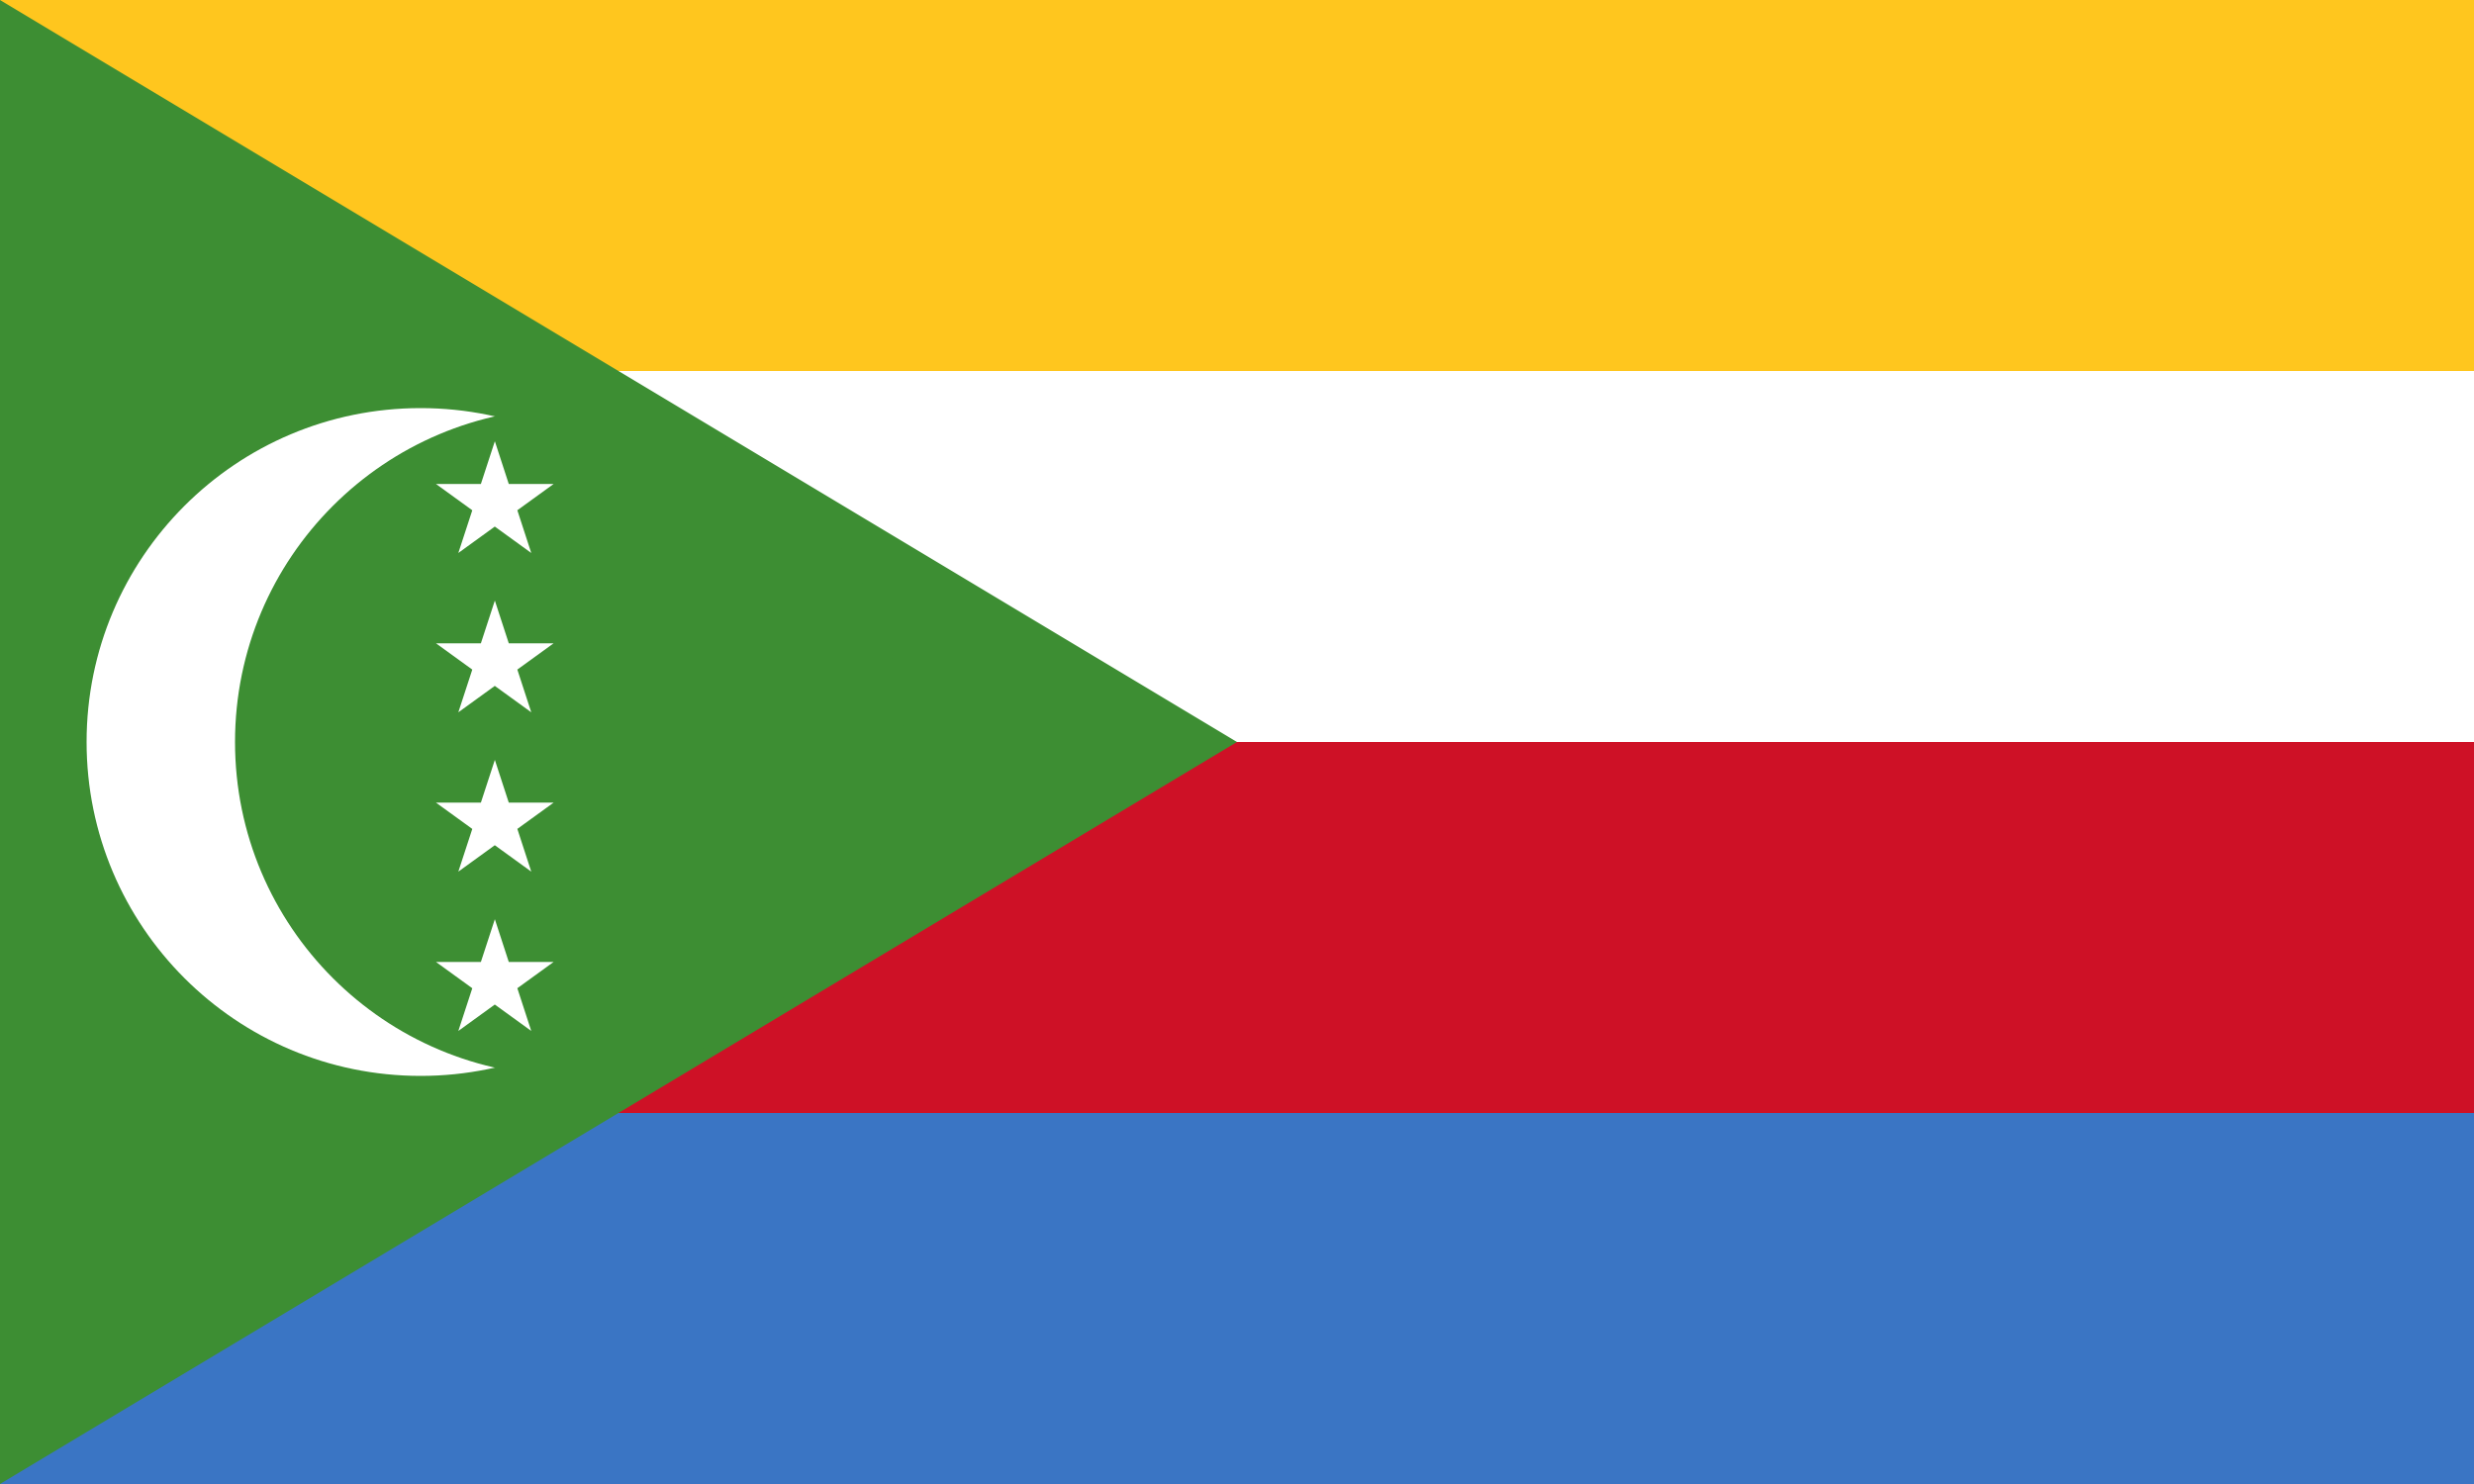
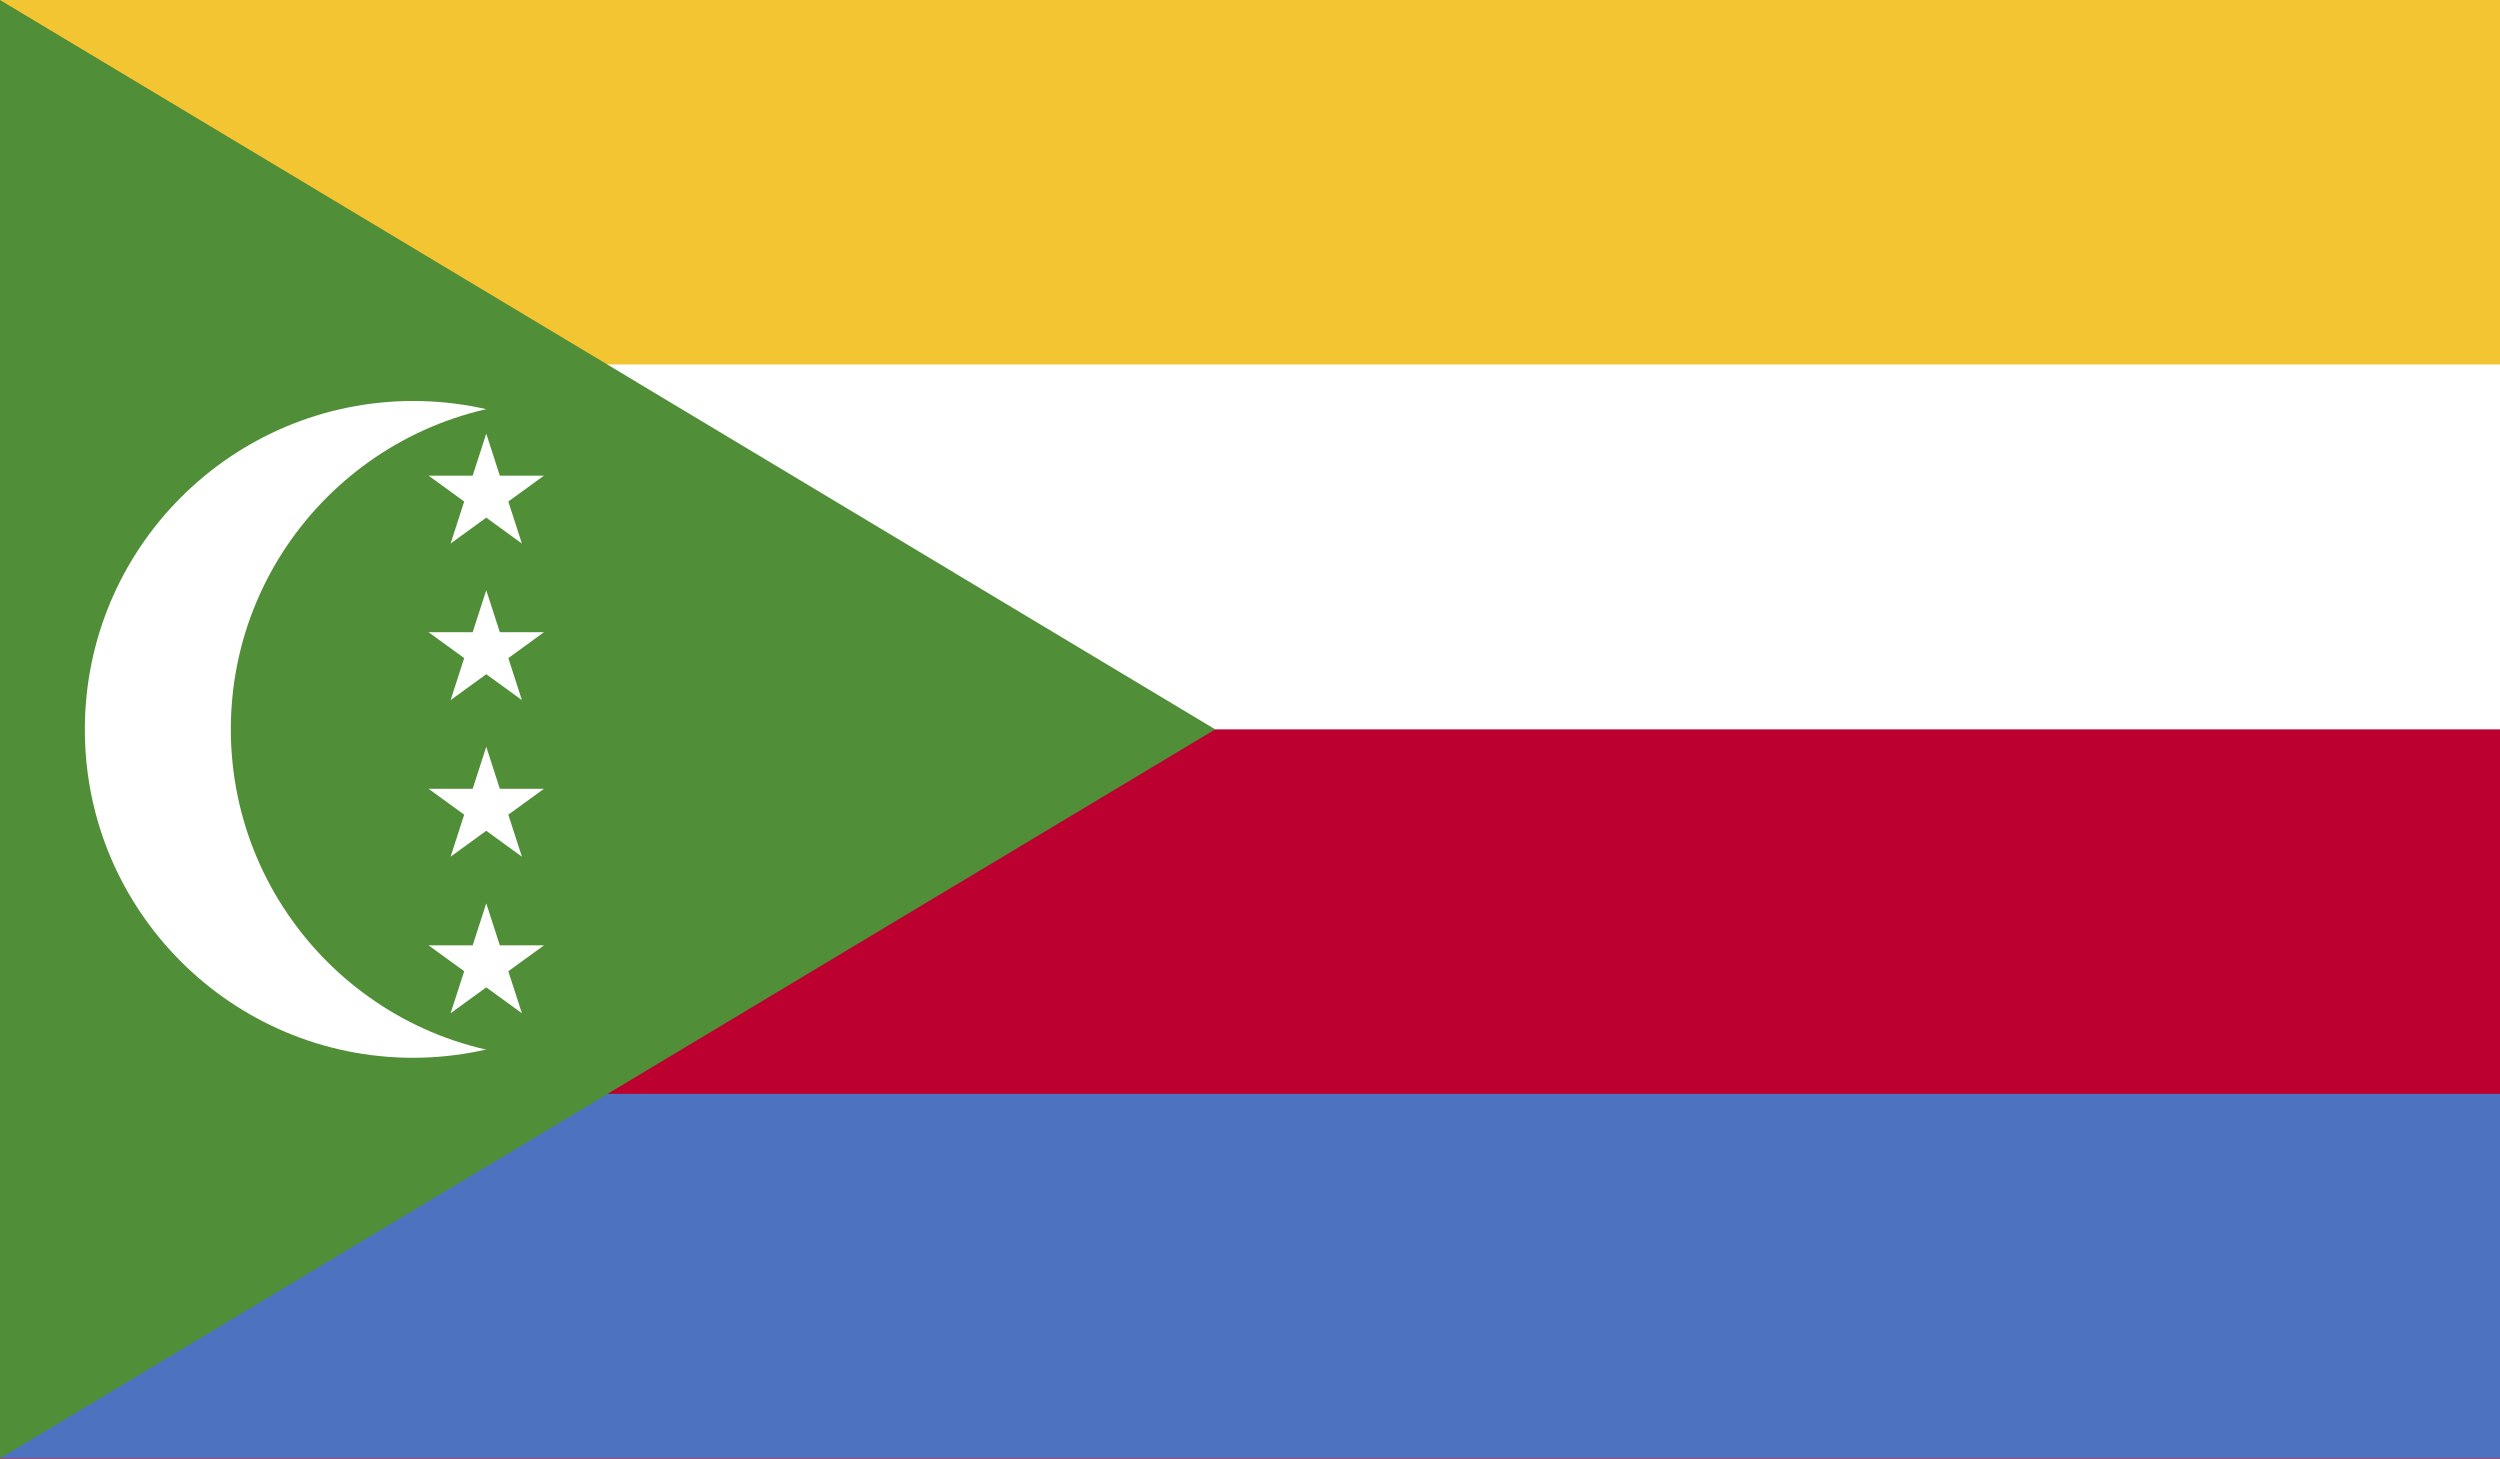
- <svg xmlns="http://www.w3.org/2000/svg" xmlns:xlink="http://www.w3.org/1999/xlink" viewBox="0 0 500 300">
-   <rect fill="#3A75C4" width="500" height="300" />
-   <rect fill="#CE1126" width="500" height="225" />
-   <rect fill="#FFF" width="500" height="150" />
-   <rect fill="#FFC61E" width="500" height="75" />
-   <path fill="#3D8E33" d="M0,300l250-150L0,0V300z" />
-   <circle fill="#FFF" cx="85" cy="150" r="67.5" />
-   <circle fill="#3D8E33" cx="115" cy="150" r="67.5" />
-   <path id="star" fill="#FFF" d="M100.01,89.2l7.359,22.588L88.112,97.839h23.775l-19.257,13.949L100.01,89.2z" />
-   <use xlink:href="#star" y="32.208" />
-   <use xlink:href="#star" y="64.417" />
-   <use xlink:href="#star" y="96.625" />
+ <svg xmlns="http://www.w3.org/2000/svg" viewBox="0 0 58.92 34.37">
+   <path fill="#f4c533" d="M0 0h58.92v34.37H0z" />
+   <path fill="#fff" d="M0 8.59h58.92v25.78H0z" />
+   <path fill="#bc0030" d="M0 17.19h58.92v17.19H0z" />
+   <path fill="#4d72c0" d="M0 25.78h58.92v8.59H0z" />
+   <path fill="#508e38" d="M0 0v34.37l28.64-17.18z" />
+   <path d="M17.47 17.19c0 4.27-3.46 7.73-7.73 7.74C5.47 24.93 2 21.47 2 17.2v-.01c0-4.27 3.46-7.73 7.73-7.74 4.28 0 7.74 3.46 7.74 7.74z" fill="#fff" />
+   <path d="M20.91 17.19c0 4.27-3.46 7.73-7.73 7.74-4.27 0-7.73-3.46-7.74-7.73v-.01c0-4.27 3.46-7.73 7.73-7.74 4.28 0 7.74 3.46 7.74 7.74z" fill="#508e38" />
+   <path fill="#fff" d="M10.1 22.28h1.04l.32-.99.32.99h1.04l-.84.61.32.99-.84-.61-.84.61.32-.99zM10.1 11.21h1.04l.32-.99.32.99h1.04l-.84.61.32.99-.84-.61-.84.61.32-.99zM10.1 14.9h1.04l.32-.99.32.99h1.04l-.84.61.32.99-.84-.61-.84.61.32-.99zM10.1 18.59h1.04l.32-.99.32.99h1.04l-.84.61.32.99-.84-.61-.84.61.32-.99z" />
</svg>
